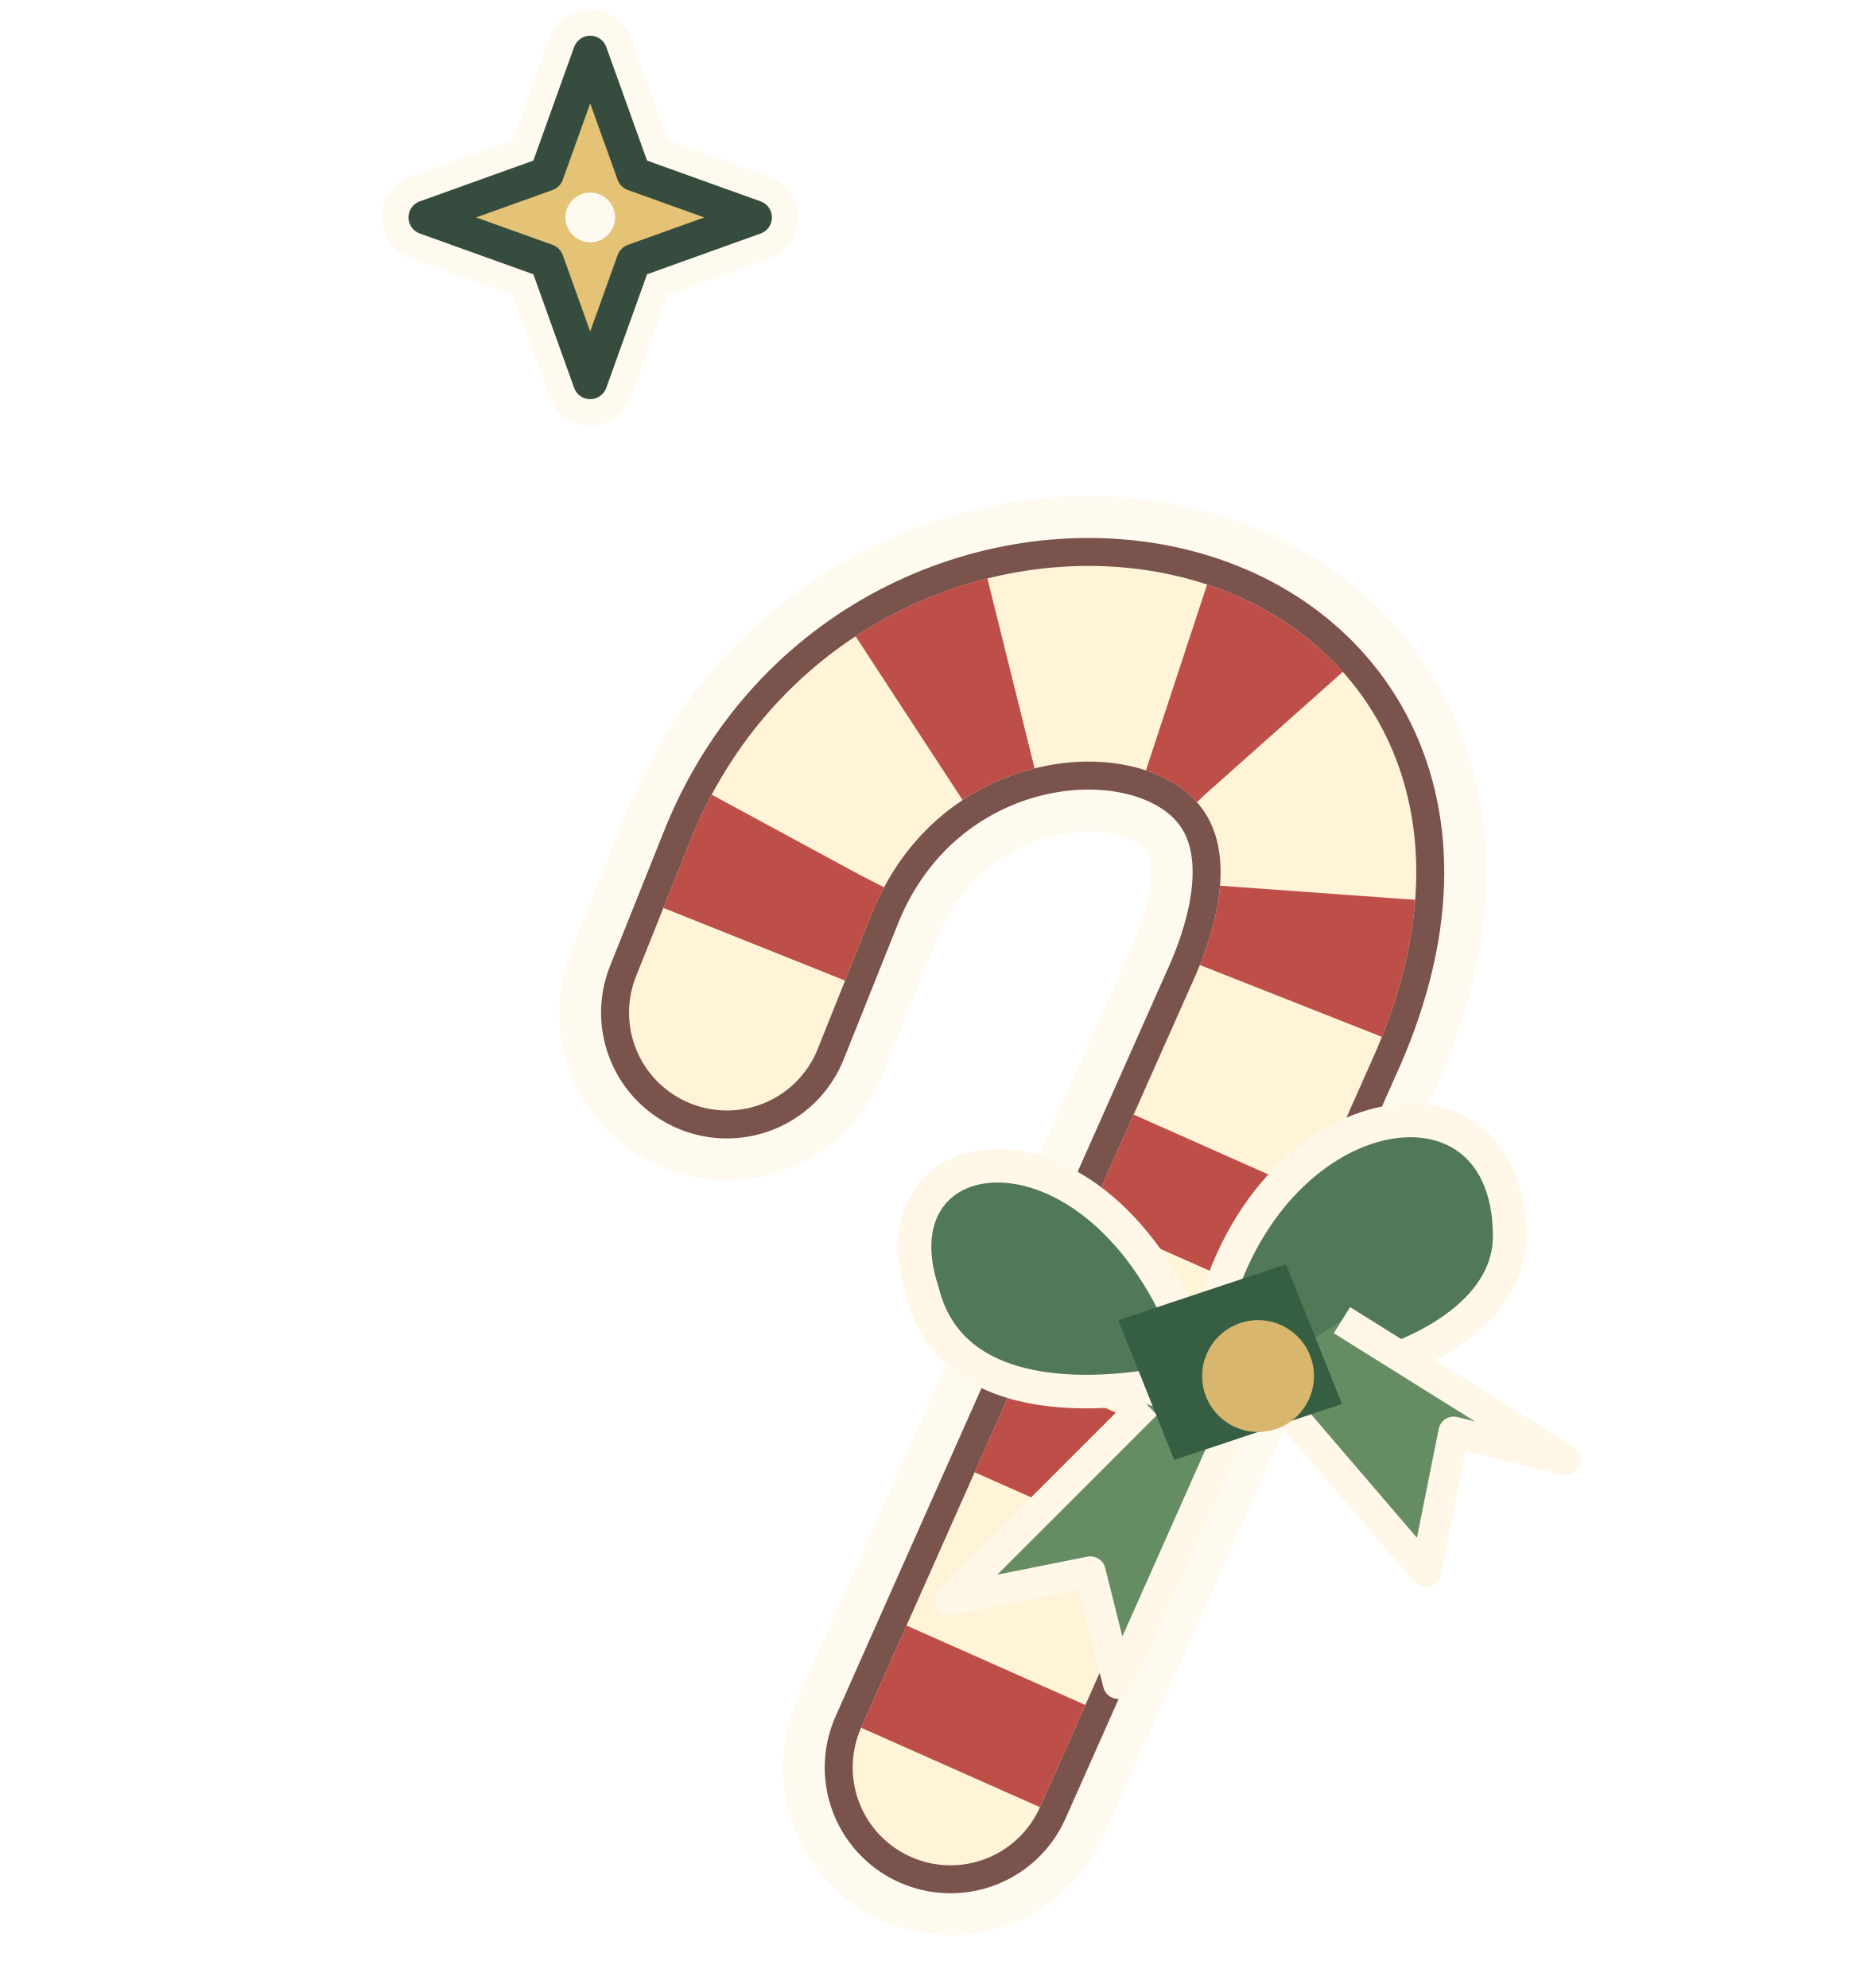
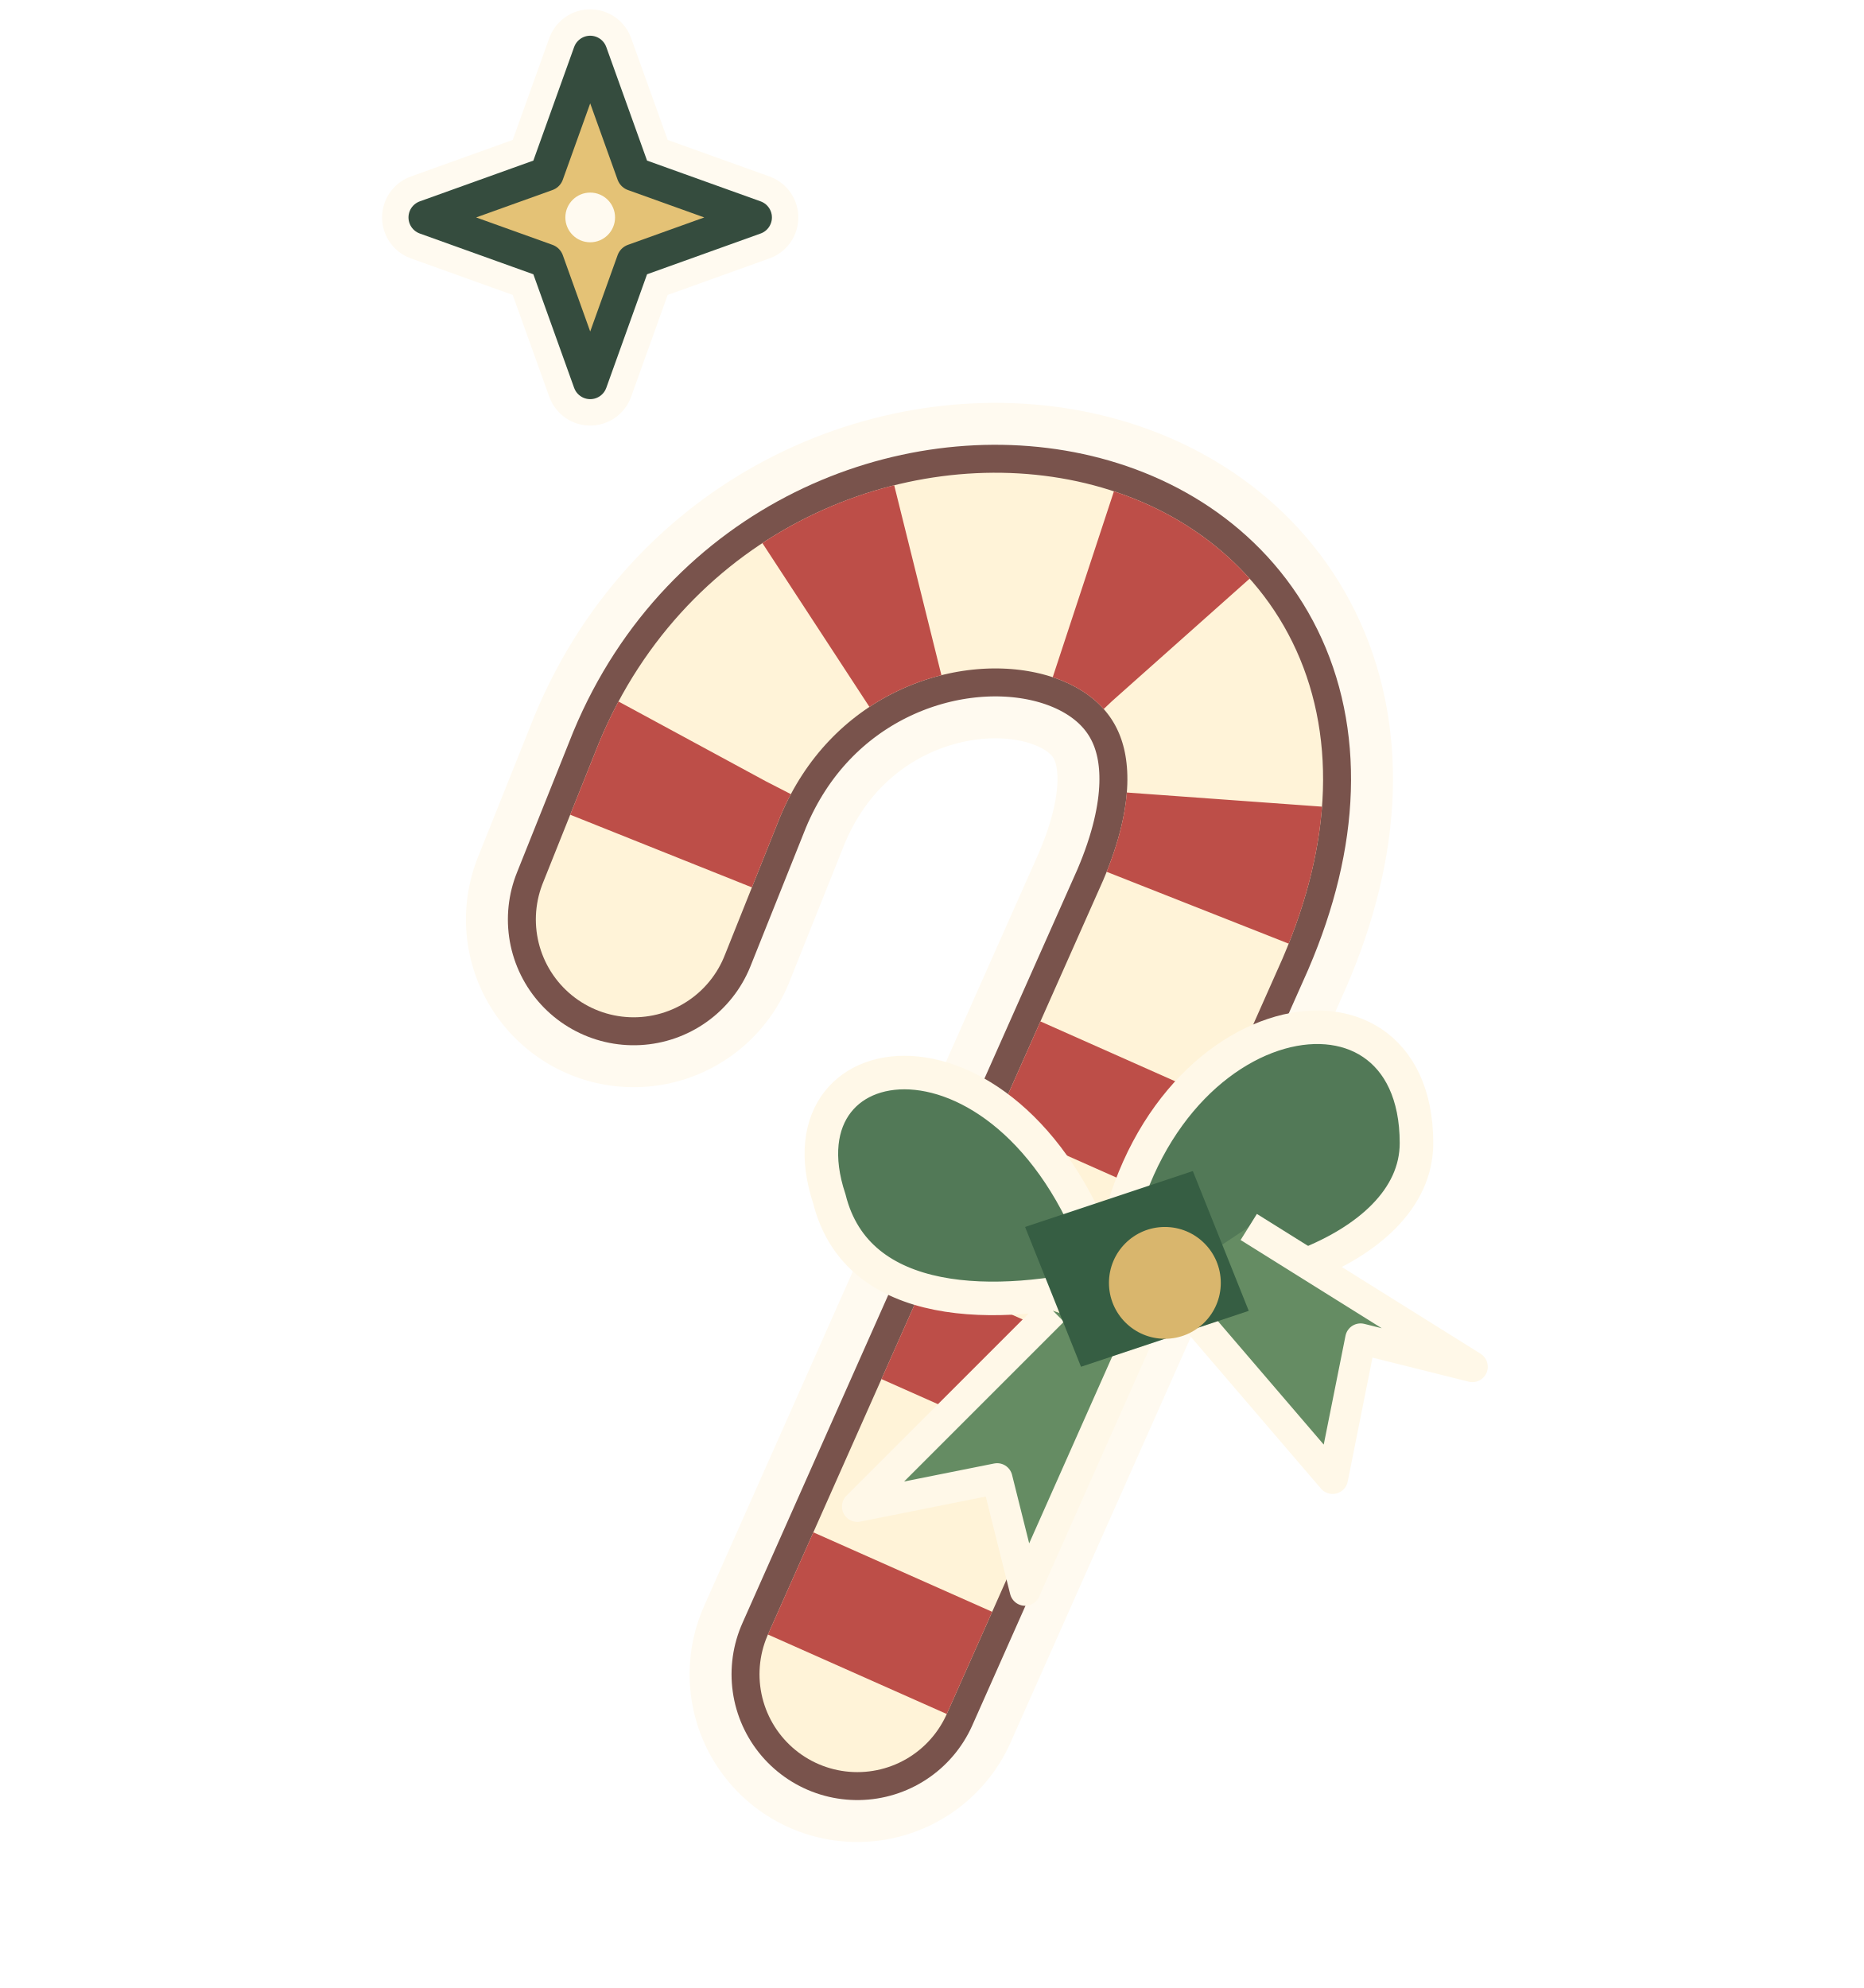
<svg xmlns="http://www.w3.org/2000/svg" width="60" height="64" viewBox="0 0 60 64" fill="none">
-   <g transform="translate(18 20) scale(.9)">
+   <g transform="translate(15 17) scale(.9)">
    <path d="m14 41 12-27C32 0 13-3 8 9l-2 5" stroke="#fffaf0" stroke-width="12" stroke-linecap="round" />
    <path d="m14 41 12-27C32 0 13-3 8 9l-2 5" stroke="#79534c" stroke-width="9" stroke-linecap="round" />
    <path d="m14 41 12-27C32 0 13-3 8 9l-2 5" stroke="#fff3d8" stroke-width="7" stroke-linecap="round" />
    <path d="m14 41 12-27C32 0 13-3 8 9l-2 5" stroke="#bd4e48" stroke-width="7" stroke-dasharray="4 6" stroke-linecap="butt" />
    <path d="M23 27c-3-10-12-9-10-3 1 4 6 4 10 3Zm0 0c1-10 11-12 11-5 0 4-7 6-11 5Z" fill="#527957" stroke="#fff8e8" stroke-width="1.2" />
    <path d="m21 28-7 7 5-1 1 4 4-9m1-2 6 7 1-5 4 1-8-5" fill="#658c63" stroke="#fff8e8" stroke-width="1.1" stroke-linejoin="round" />
    <path d="m20 25 6-2 2 5-6 2Z" fill="#365e43" />
    <circle cx="25" cy="27" r="2" fill="#d9b66d" />
  </g>
  <path d="M19 1.7 20.4 5.6 24.3 7 20.4 8.4 19 12.3 17.6 8.4 13.7 7 17.6 5.6Z" fill="#e4c276" stroke="#fffaf0" stroke-width="2.8" stroke-linejoin="round" />
  <path d="M19 1.7 20.4 5.6 24.3 7 20.4 8.4 19 12.3 17.6 8.4 13.7 7 17.6 5.6Z" fill="#e4c276" stroke="#354c3e" stroke-width="1.1" stroke-linejoin="round" />
  <circle cx="19" cy="7" r=".8" fill="#fffaf0" />
</svg>
